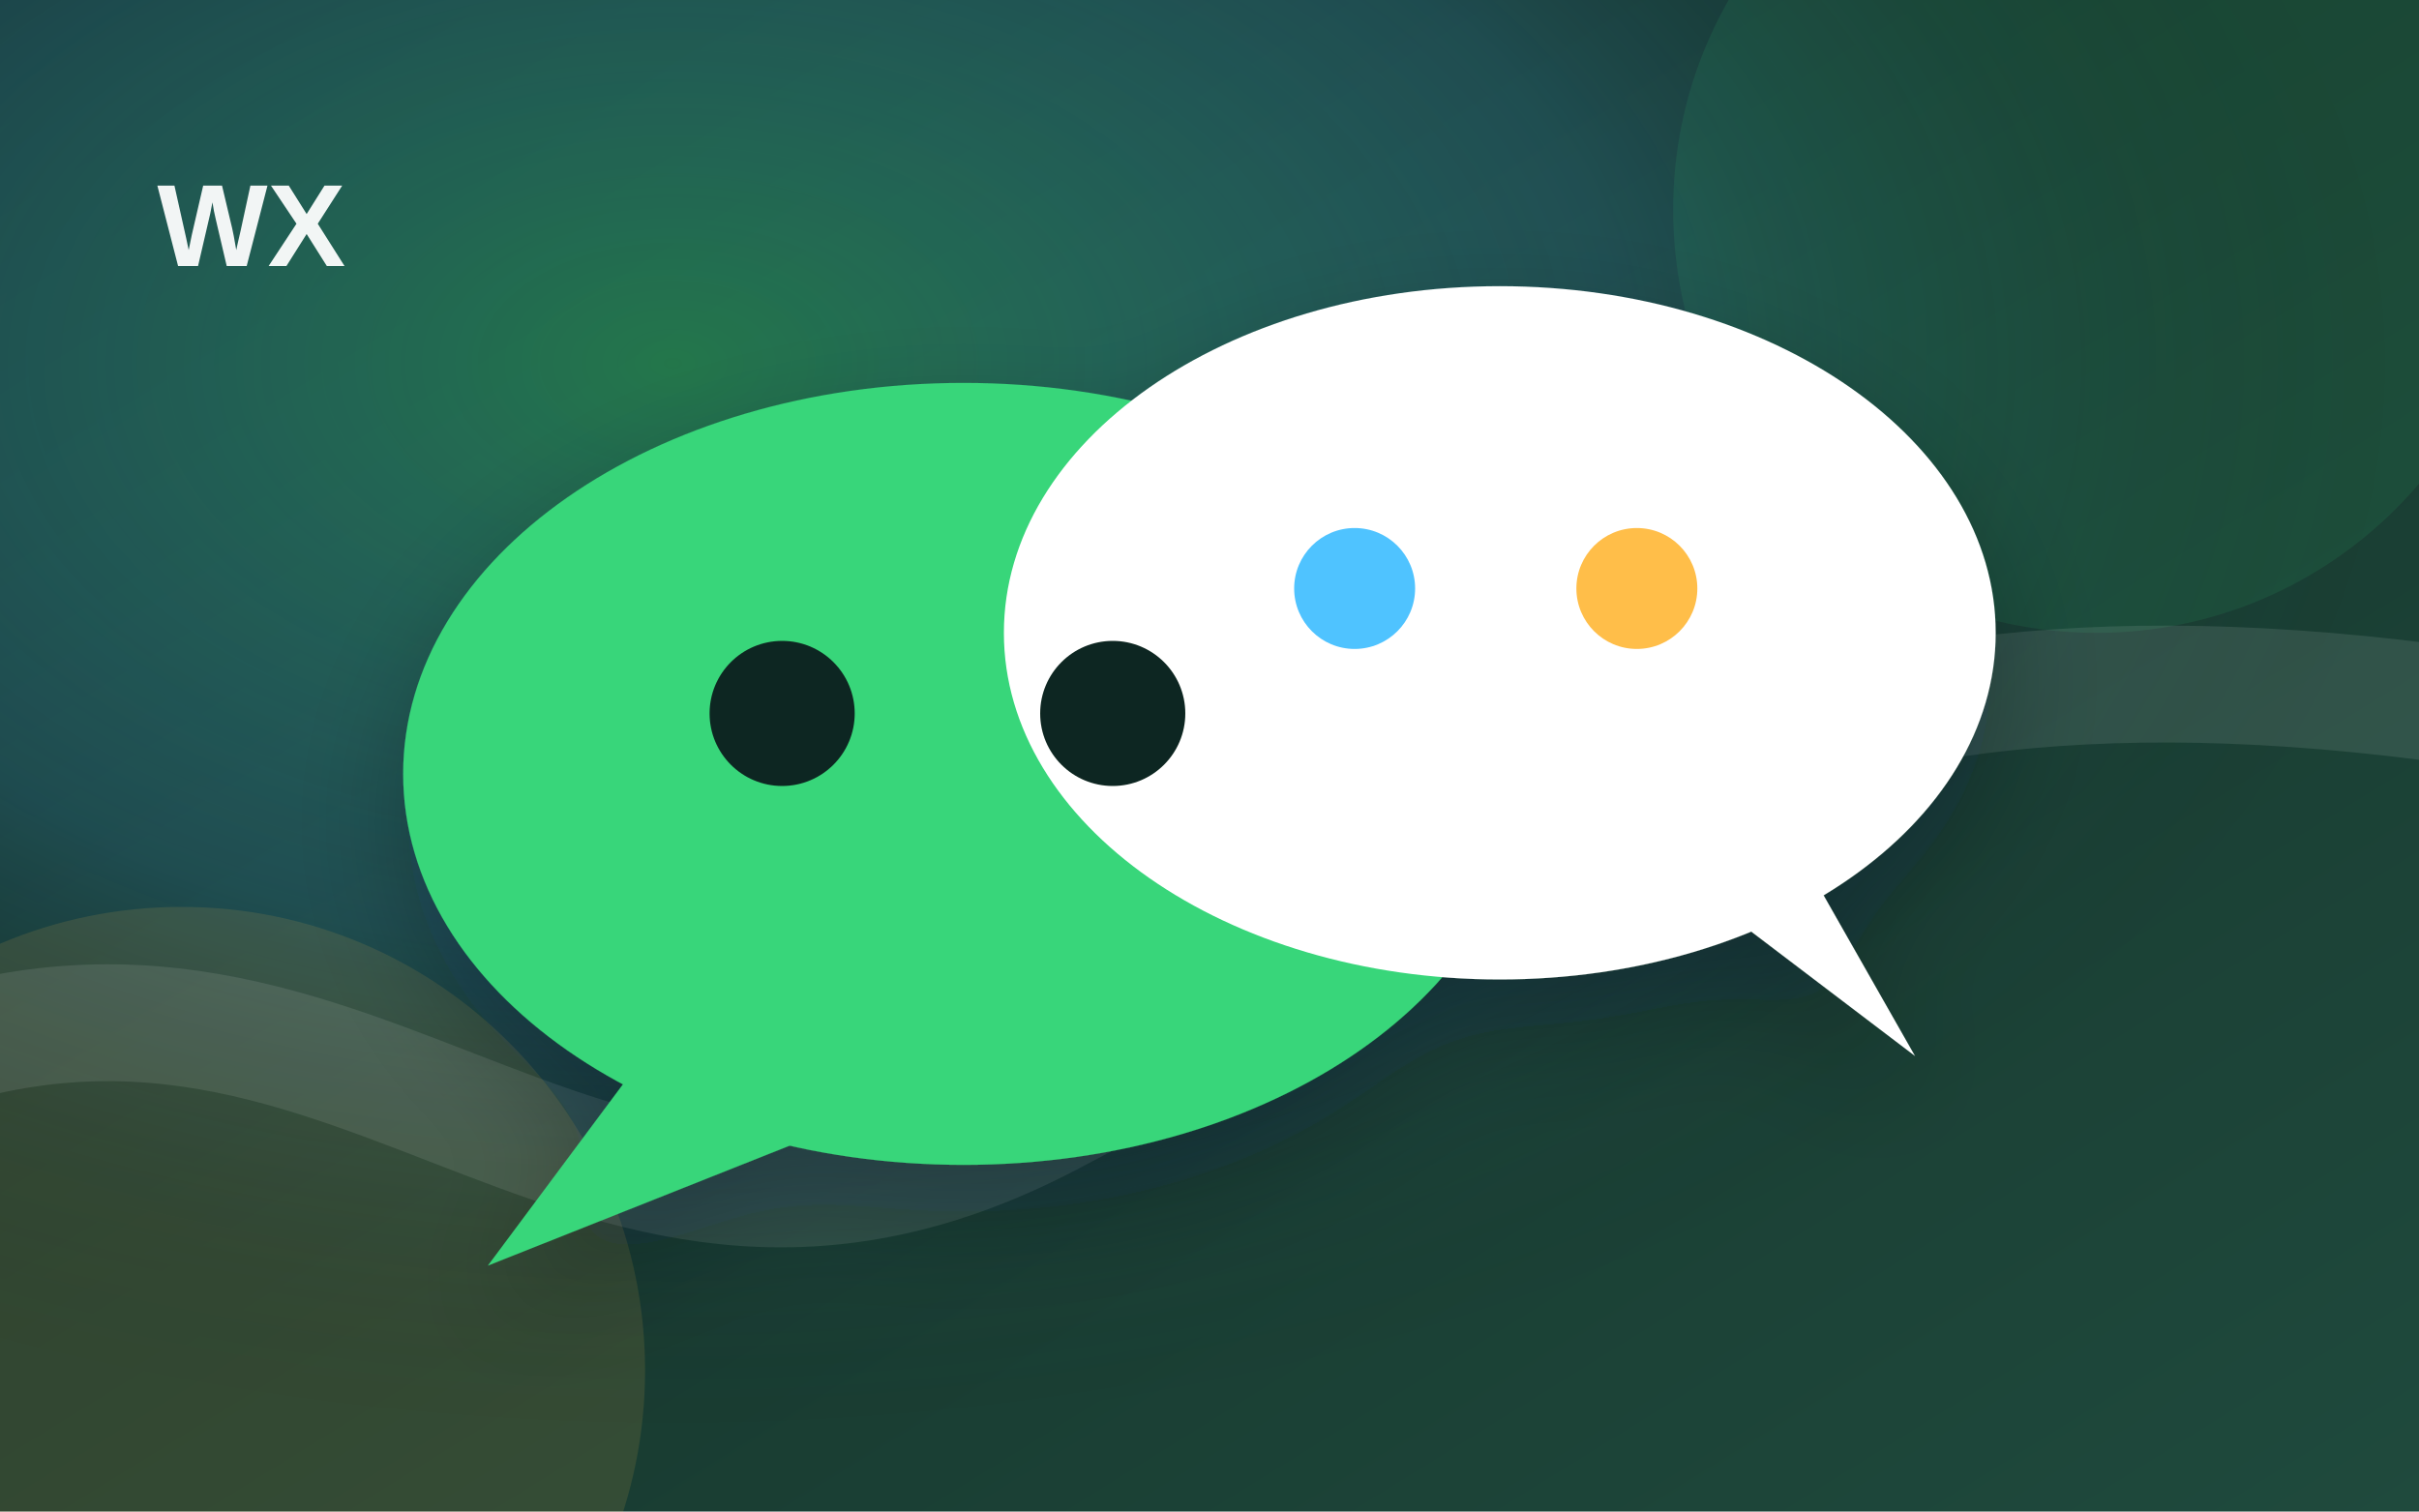
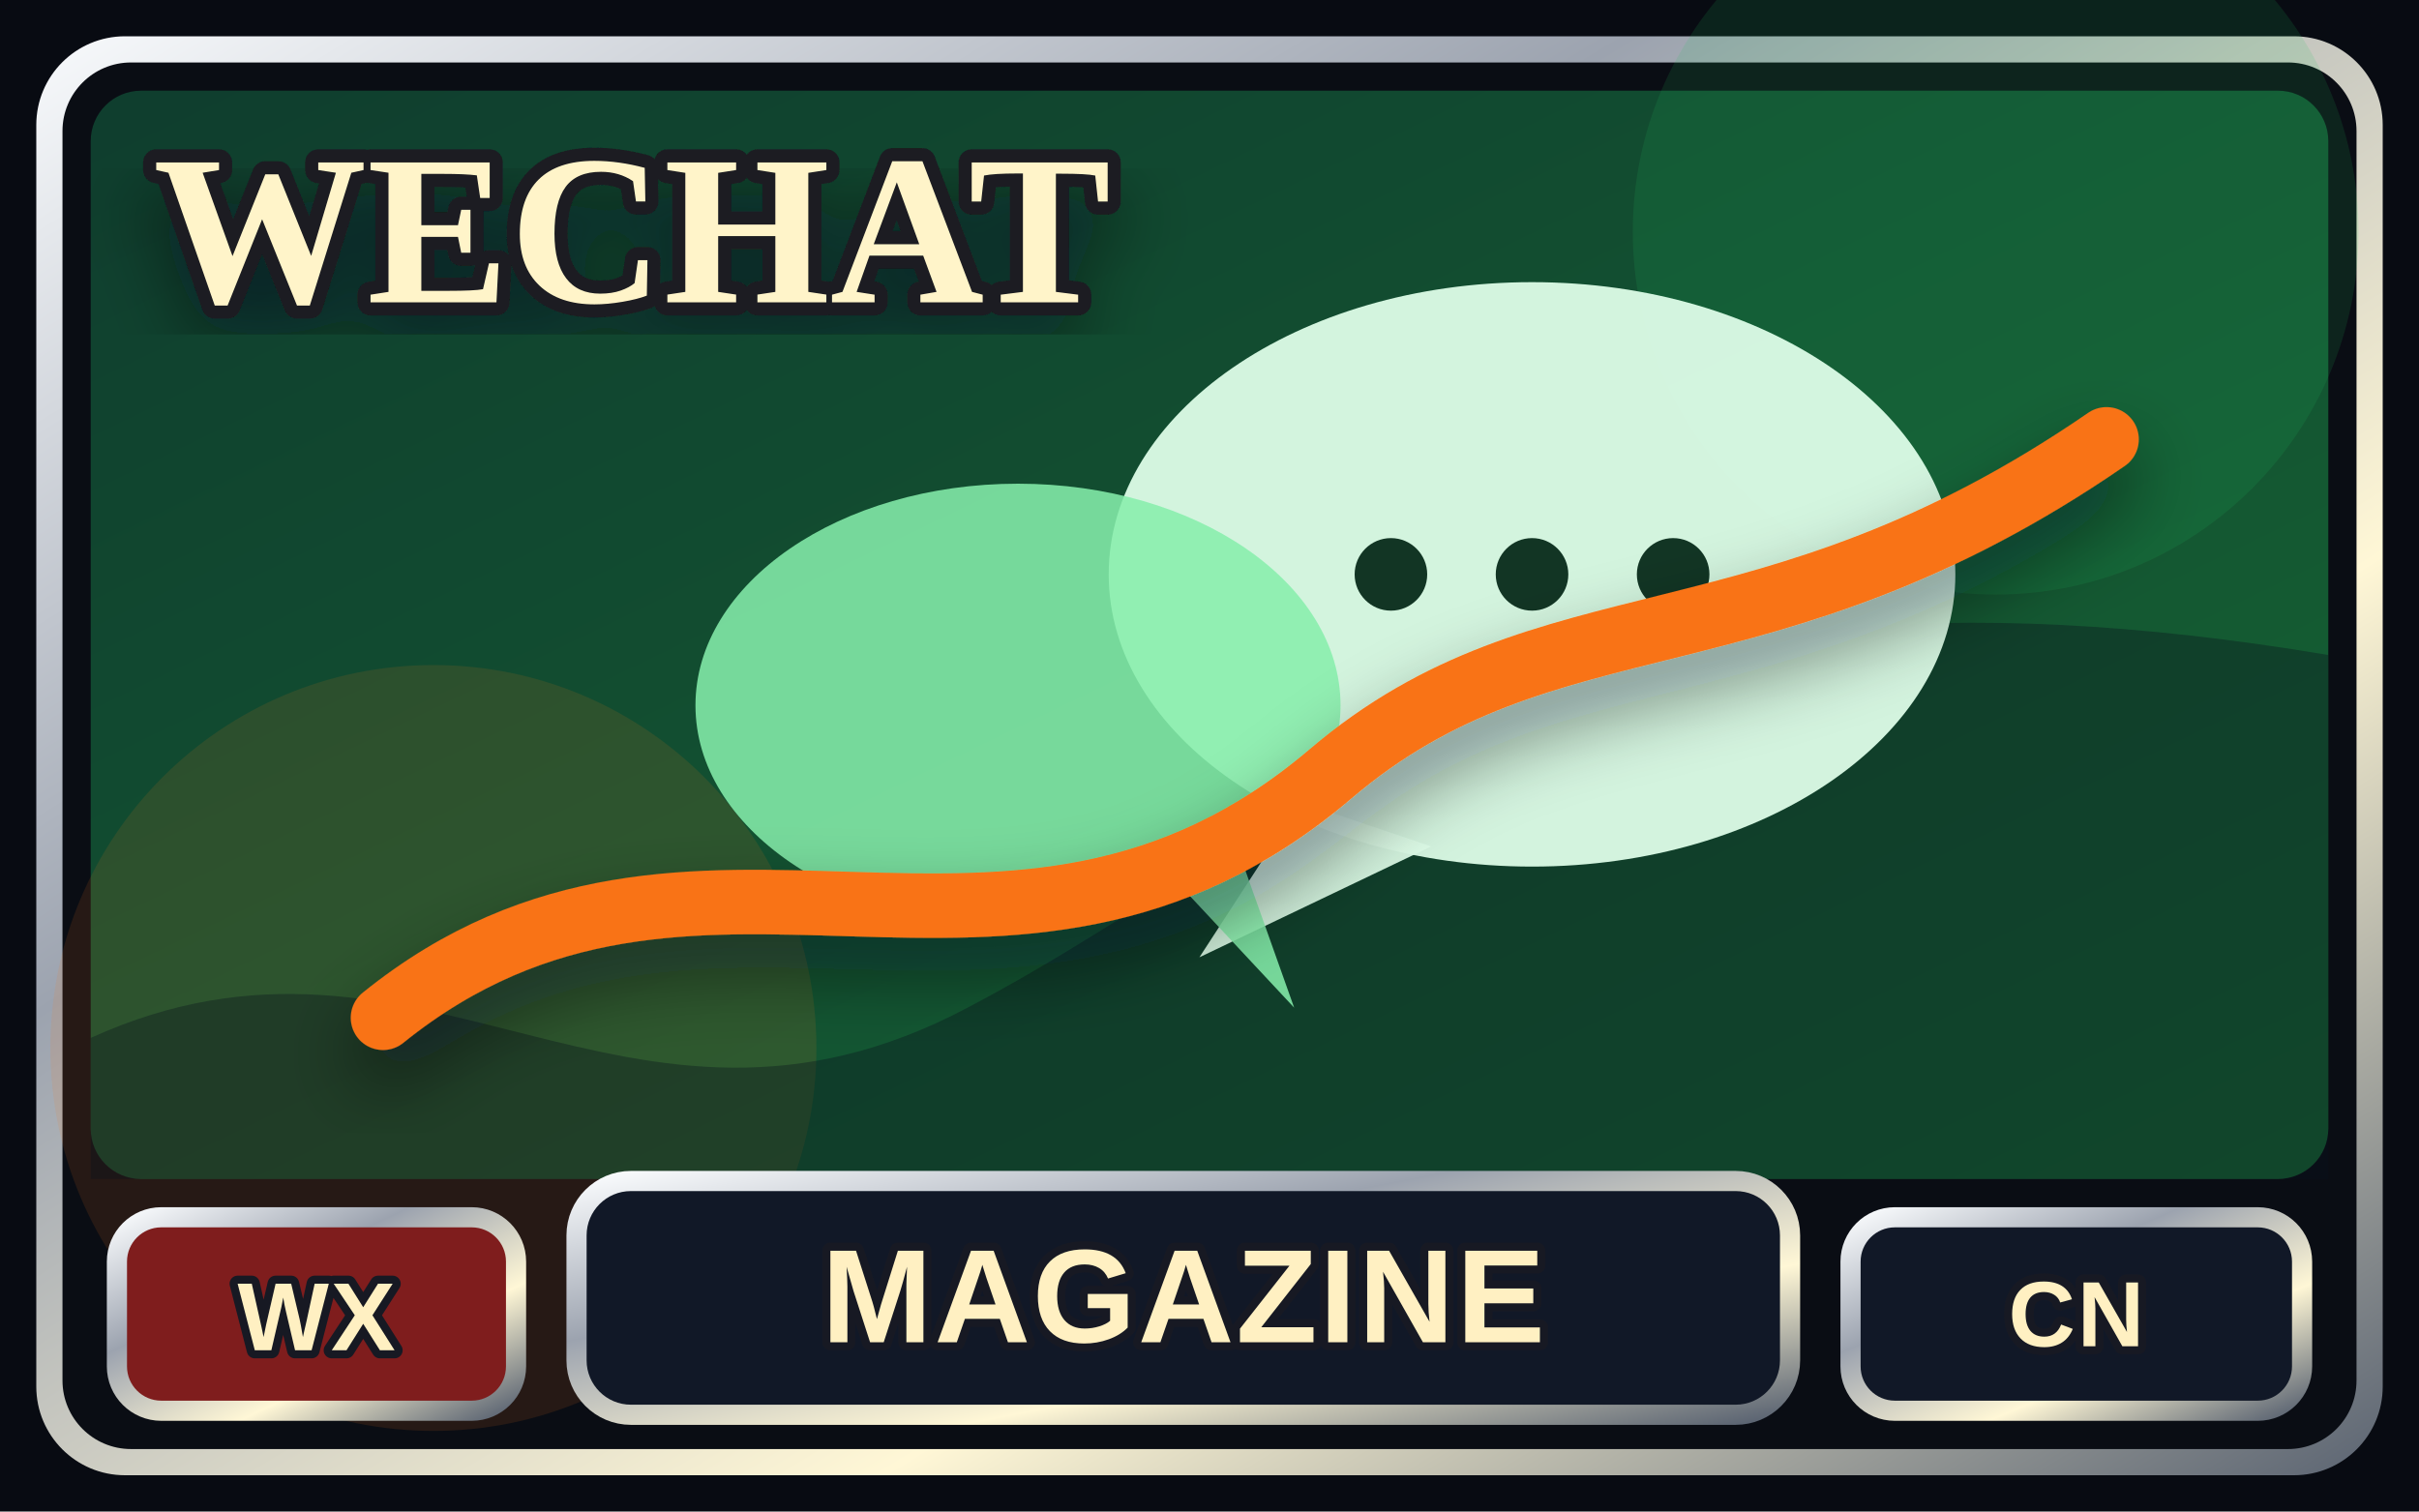
- <svg xmlns="http://www.w3.org/2000/svg" viewBox="0 0 1200 750" role="img" aria-label="Abstract wechat cover">
+ <svg xmlns="http://www.w3.org/2000/svg" viewBox="0 0 1200 750" role="img" aria-label="WECHAT minimalist enamel plaque cover">
  <defs>
-     <linearGradient id="bg-wechat" x1="0" y1="0" x2="1" y2="1">
-       <stop offset="0%" stop-color="#102821" />
-       <stop offset="100%" stop-color="#1f4a3d" />
+     <linearGradient id="scene" x1="0" y1="0" x2="1" y2="1">
+       <stop offset="0%" stop-color="#0f3d2e" />
+       <stop offset="100%" stop-color="#166534" />
    </linearGradient>
-     <radialGradient id="burst-wechat" cx="28%" cy="24%" r="72%">
-       <stop offset="0%" stop-color="#37d67a" stop-opacity="0.42" />
-       <stop offset="54%" stop-color="#4fc3ff" stop-opacity="0.18" />
-       <stop offset="100%" stop-color="#000000" stop-opacity="0" />
-     </radialGradient>
-     <filter id="soft-wechat" x="-30%" y="-30%" width="160%" height="160%">
-       <feDropShadow dx="0" dy="24" stdDeviation="28" flood-color="#020617" flood-opacity="0.28" />
+     <linearGradient id="metal" x1="0" y1="0" x2="1" y2="1">
+       <stop offset="0%" stop-color="#f8fafc" />
+       <stop offset="34%" stop-color="#9ca3af" />
+       <stop offset="68%" stop-color="#fff7d6" />
+       <stop offset="100%" stop-color="#5b6472" />
+     </linearGradient>
+     <filter id="shadow" x="-20%" y="-20%" width="140%" height="140%">
+       <feDropShadow dx="0" dy="18" stdDeviation="18" flood-color="#020617" flood-opacity=".46" />
    </filter>
+     <style>
+       .title { font-family: Georgia, 'Times New Roman', serif; font-weight: 900; paint-order: stroke; stroke: #1a1b20; stroke-width: 13px; stroke-linejoin: round; filter: url(#shadow); letter-spacing: 0; }
+       .rail { font-family: Impact, 'Arial Narrow', Arial, sans-serif; font-weight: 900; paint-order: stroke; stroke: #171923; stroke-width: 8px; stroke-linejoin: round; letter-spacing: 1px; }
+       .route { fill: none; stroke-linecap: round; stroke-linejoin: round; filter: url(#shadow); }
+     </style>
  </defs>
-   <rect width="1200" height="750" rx="0" fill="url(#bg-wechat)" />
-   <rect width="1200" height="750" fill="url(#burst-wechat)" />
-   <circle cx="1040" cy="104" r="210" fill="#37d67a" opacity="0.10" />
-   <circle cx="90" cy="680" r="230" fill="#ffbe4a" opacity="0.12" />
-   <path d="M-80 540 C170 420 280 680 520 555 S865 285 1280 360" fill="none" stroke="#ffffff" stroke-opacity="0.10" stroke-width="58" stroke-linecap="round" />
-   <text x="78" y="132" font-family="Arial, Helvetica, sans-serif" font-size="58" font-weight="900" fill="#ffffff" opacity="0.94" letter-spacing="0">WX</text>
-   <g filter="url(#soft-wechat)">
-     <ellipse cx="478" cy="384" rx="278" ry="194" fill="#37d67a" />
-     <ellipse cx="744" cy="314" rx="246" ry="172" fill="#ffffff" />
-     <path d="M318 526 L242 628 L418 558Z" fill="#37d67a" />
-     <path d="M850 448 L950 524 L884 408Z" fill="#ffffff" />
-     <circle cx="388" cy="354" r="36" fill="#102821" />
-     <circle cx="552" cy="354" r="36" fill="#102821" />
-     <circle cx="672" cy="292" r="30" fill="#4fc3ff" />
-     <circle cx="812" cy="292" r="30" fill="#ffbe4a" />
-   </g>
+   <rect width="1200" height="750" fill="#080b12" />
+   <rect x="18" y="18" width="1164" height="714" rx="44" fill="url(#metal)" />
+   <rect x="31" y="31" width="1138" height="688" rx="34" fill="#0a0d14" />
+   <rect x="45" y="45" width="1110" height="540" rx="25" fill="url(#scene)" />
+   <circle cx="990" cy="115" r="180" fill="#22c55e" opacity=".13" />
+   <circle cx="215" cy="520" r="190" fill="#f97316" opacity=".12" />
+   <path d="M45 515 C210 440 310 590 480 500 C655 408 768 260 1155 325 L1155 585 L45 585Z" fill="#07111c" opacity=".36" />
+   <ellipse cx="760" cy="285" rx="210" ry="145" fill="#dcfce7" opacity=".95" />
+   <path d="M645 398 L595 475 L710 420Z" fill="#dcfce7" opacity=".95" />
+   <ellipse cx="505" cy="350" rx="160" ry="110" fill="#86efac" opacity=".86" />
+   <path d="M586 440 L642 500 L610 410Z" fill="#86efac" opacity=".86" />
+   <circle cx="690" cy="285" r="18" fill="#123524" />
+   <circle cx="760" cy="285" r="18" fill="#123524" />
+   <circle cx="830" cy="285" r="18" fill="#123524" />
+   <path d="M190 505 C345 380 500 520 660 384 C768 292 875 335 1045 218" class="route" stroke="#f97316" stroke-width="32" />
+   <text class="title" x="76" y="150" font-size="106" fill="#fff4c9">WECHAT</text>
+   <rect x="58" y="604" width="198" height="96" rx="22" fill="#7f1d1d" stroke="url(#metal)" stroke-width="10" />
+   <rect x="286" y="586" width="602" height="116" rx="27" fill="#111827" stroke="url(#metal)" stroke-width="10" />
+   <rect x="918" y="604" width="224" height="96" rx="22" fill="#111827" stroke="url(#metal)" stroke-width="10" />
+   <text class="rail" x="157" y="670" font-size="48" text-anchor="middle" fill="#fff0c2">WX</text>
+   <text class="rail" x="587" y="666" font-size="66" text-anchor="middle" fill="#fff0c2">MAGAZINE</text>
+   <text class="rail" x="1030" y="668" font-size="46" text-anchor="middle" fill="#fff0c2">CN</text>
</svg>
